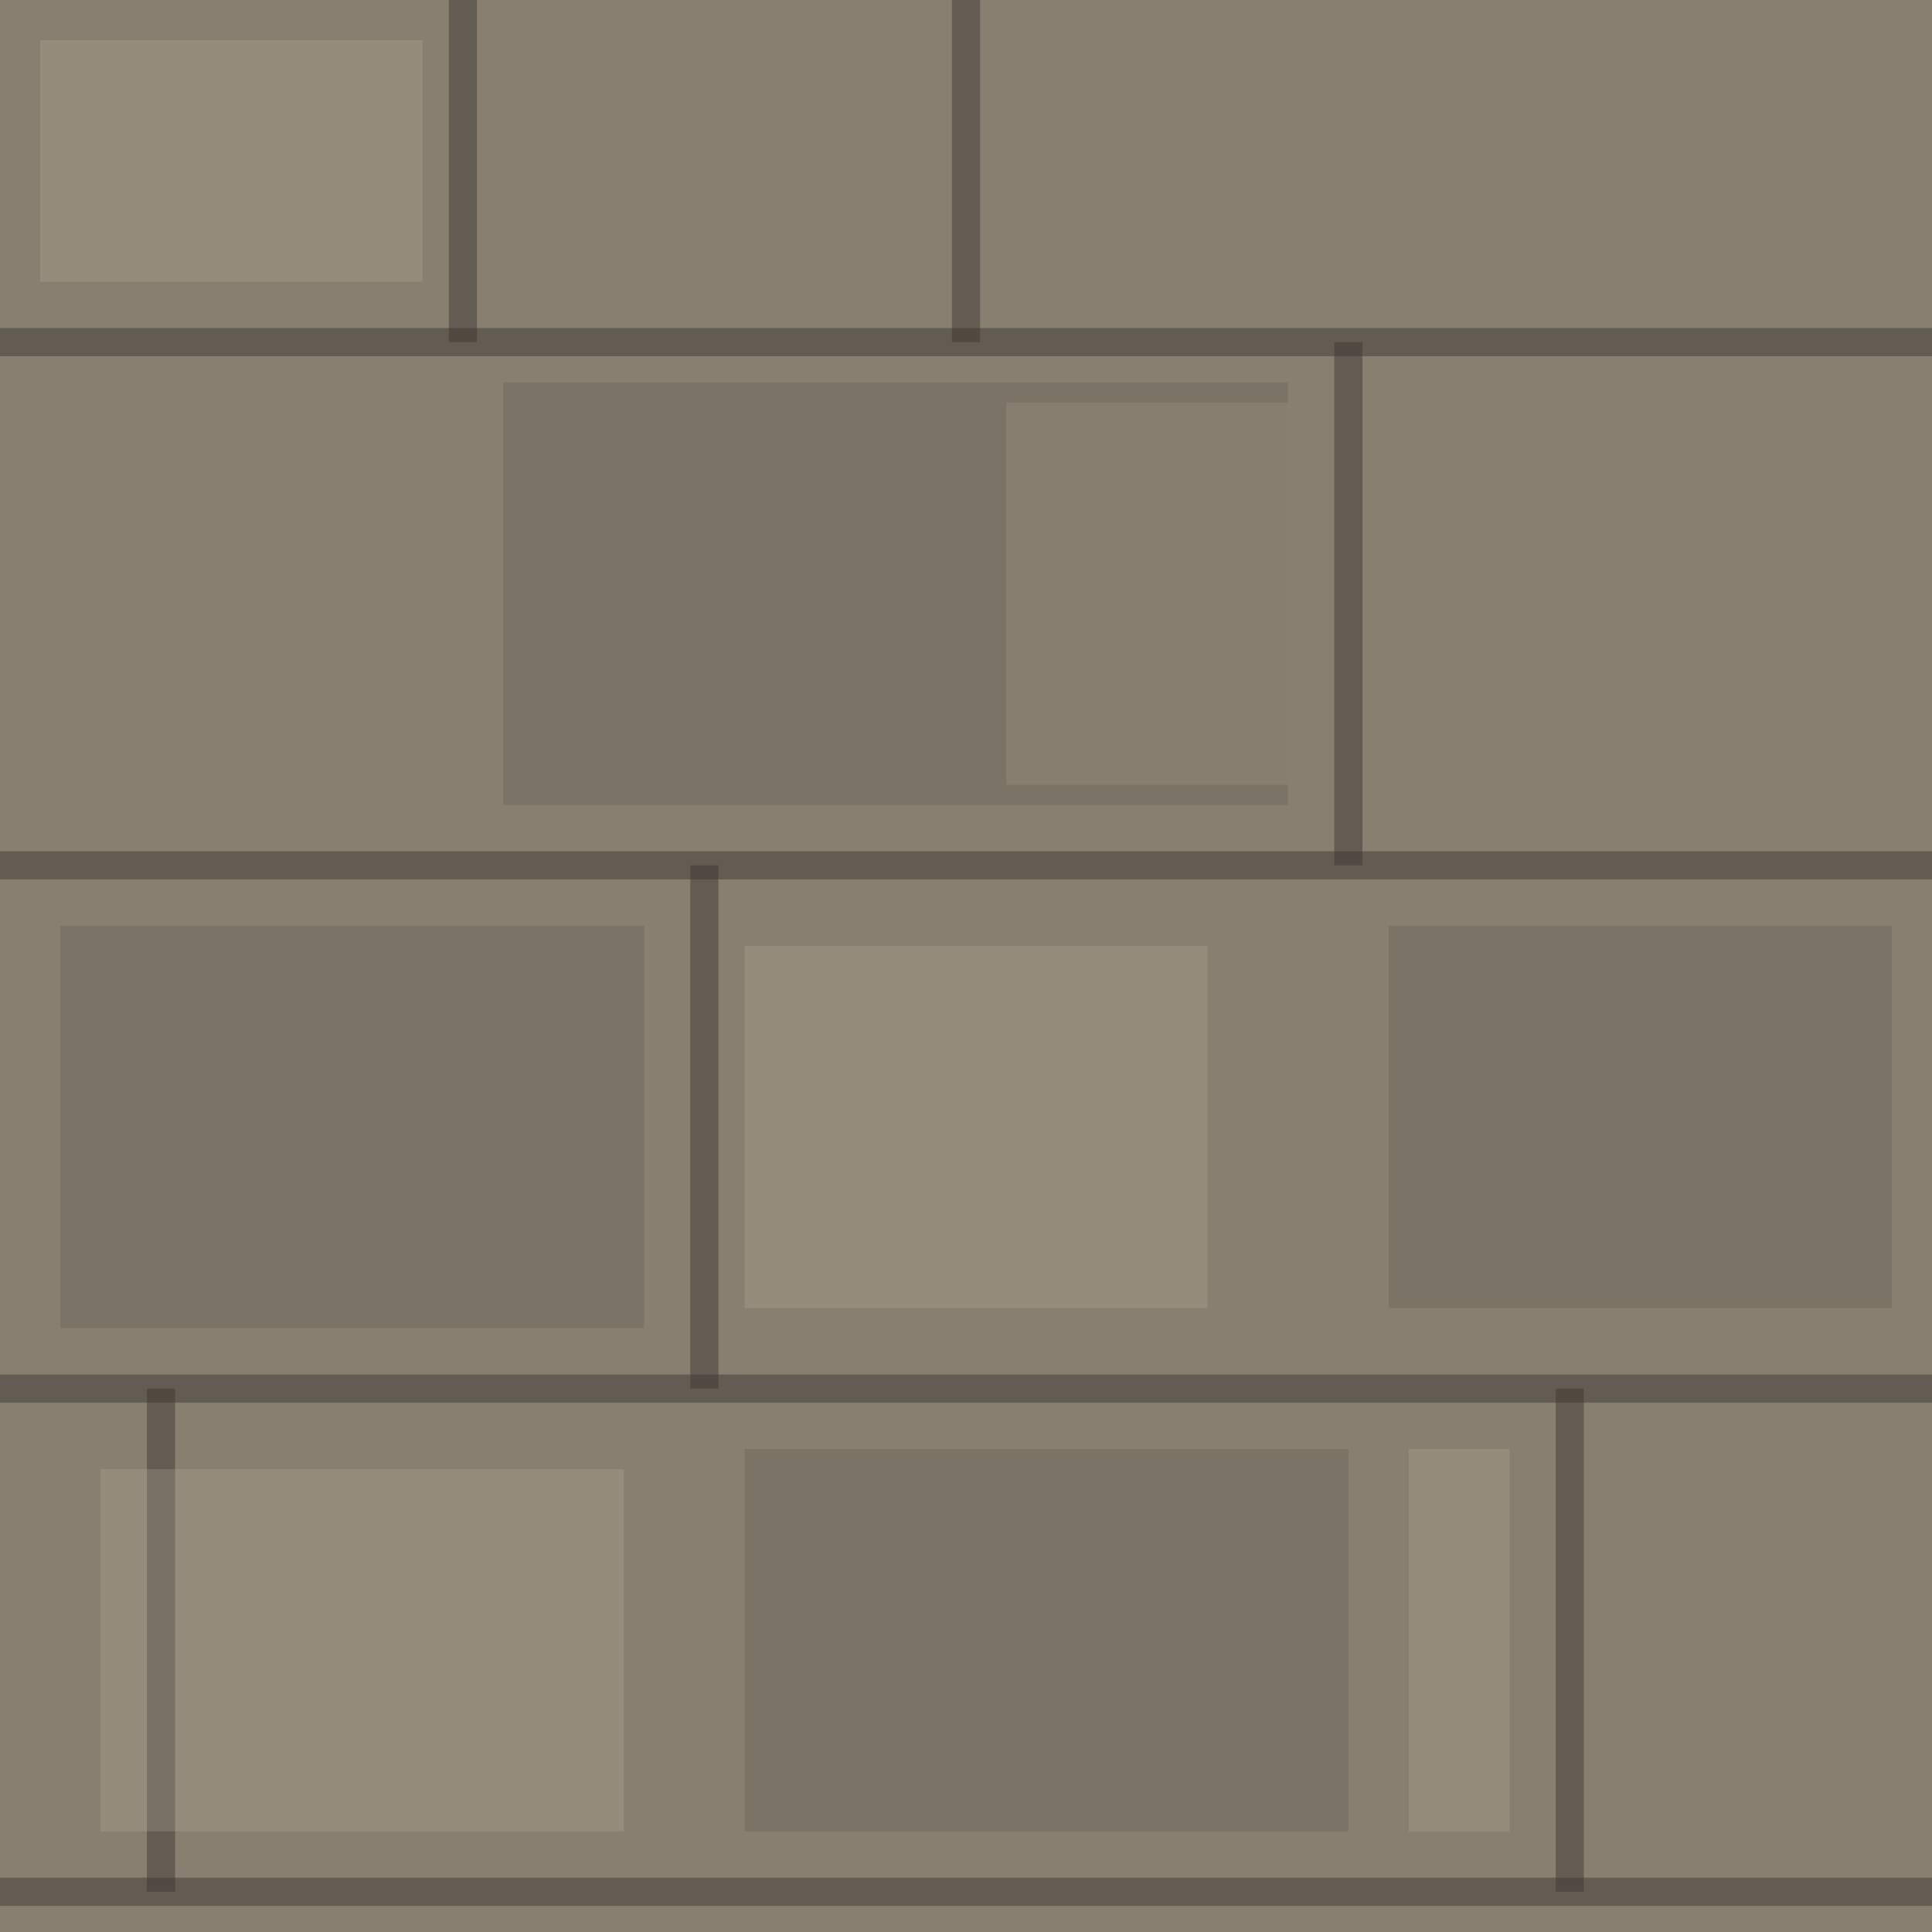
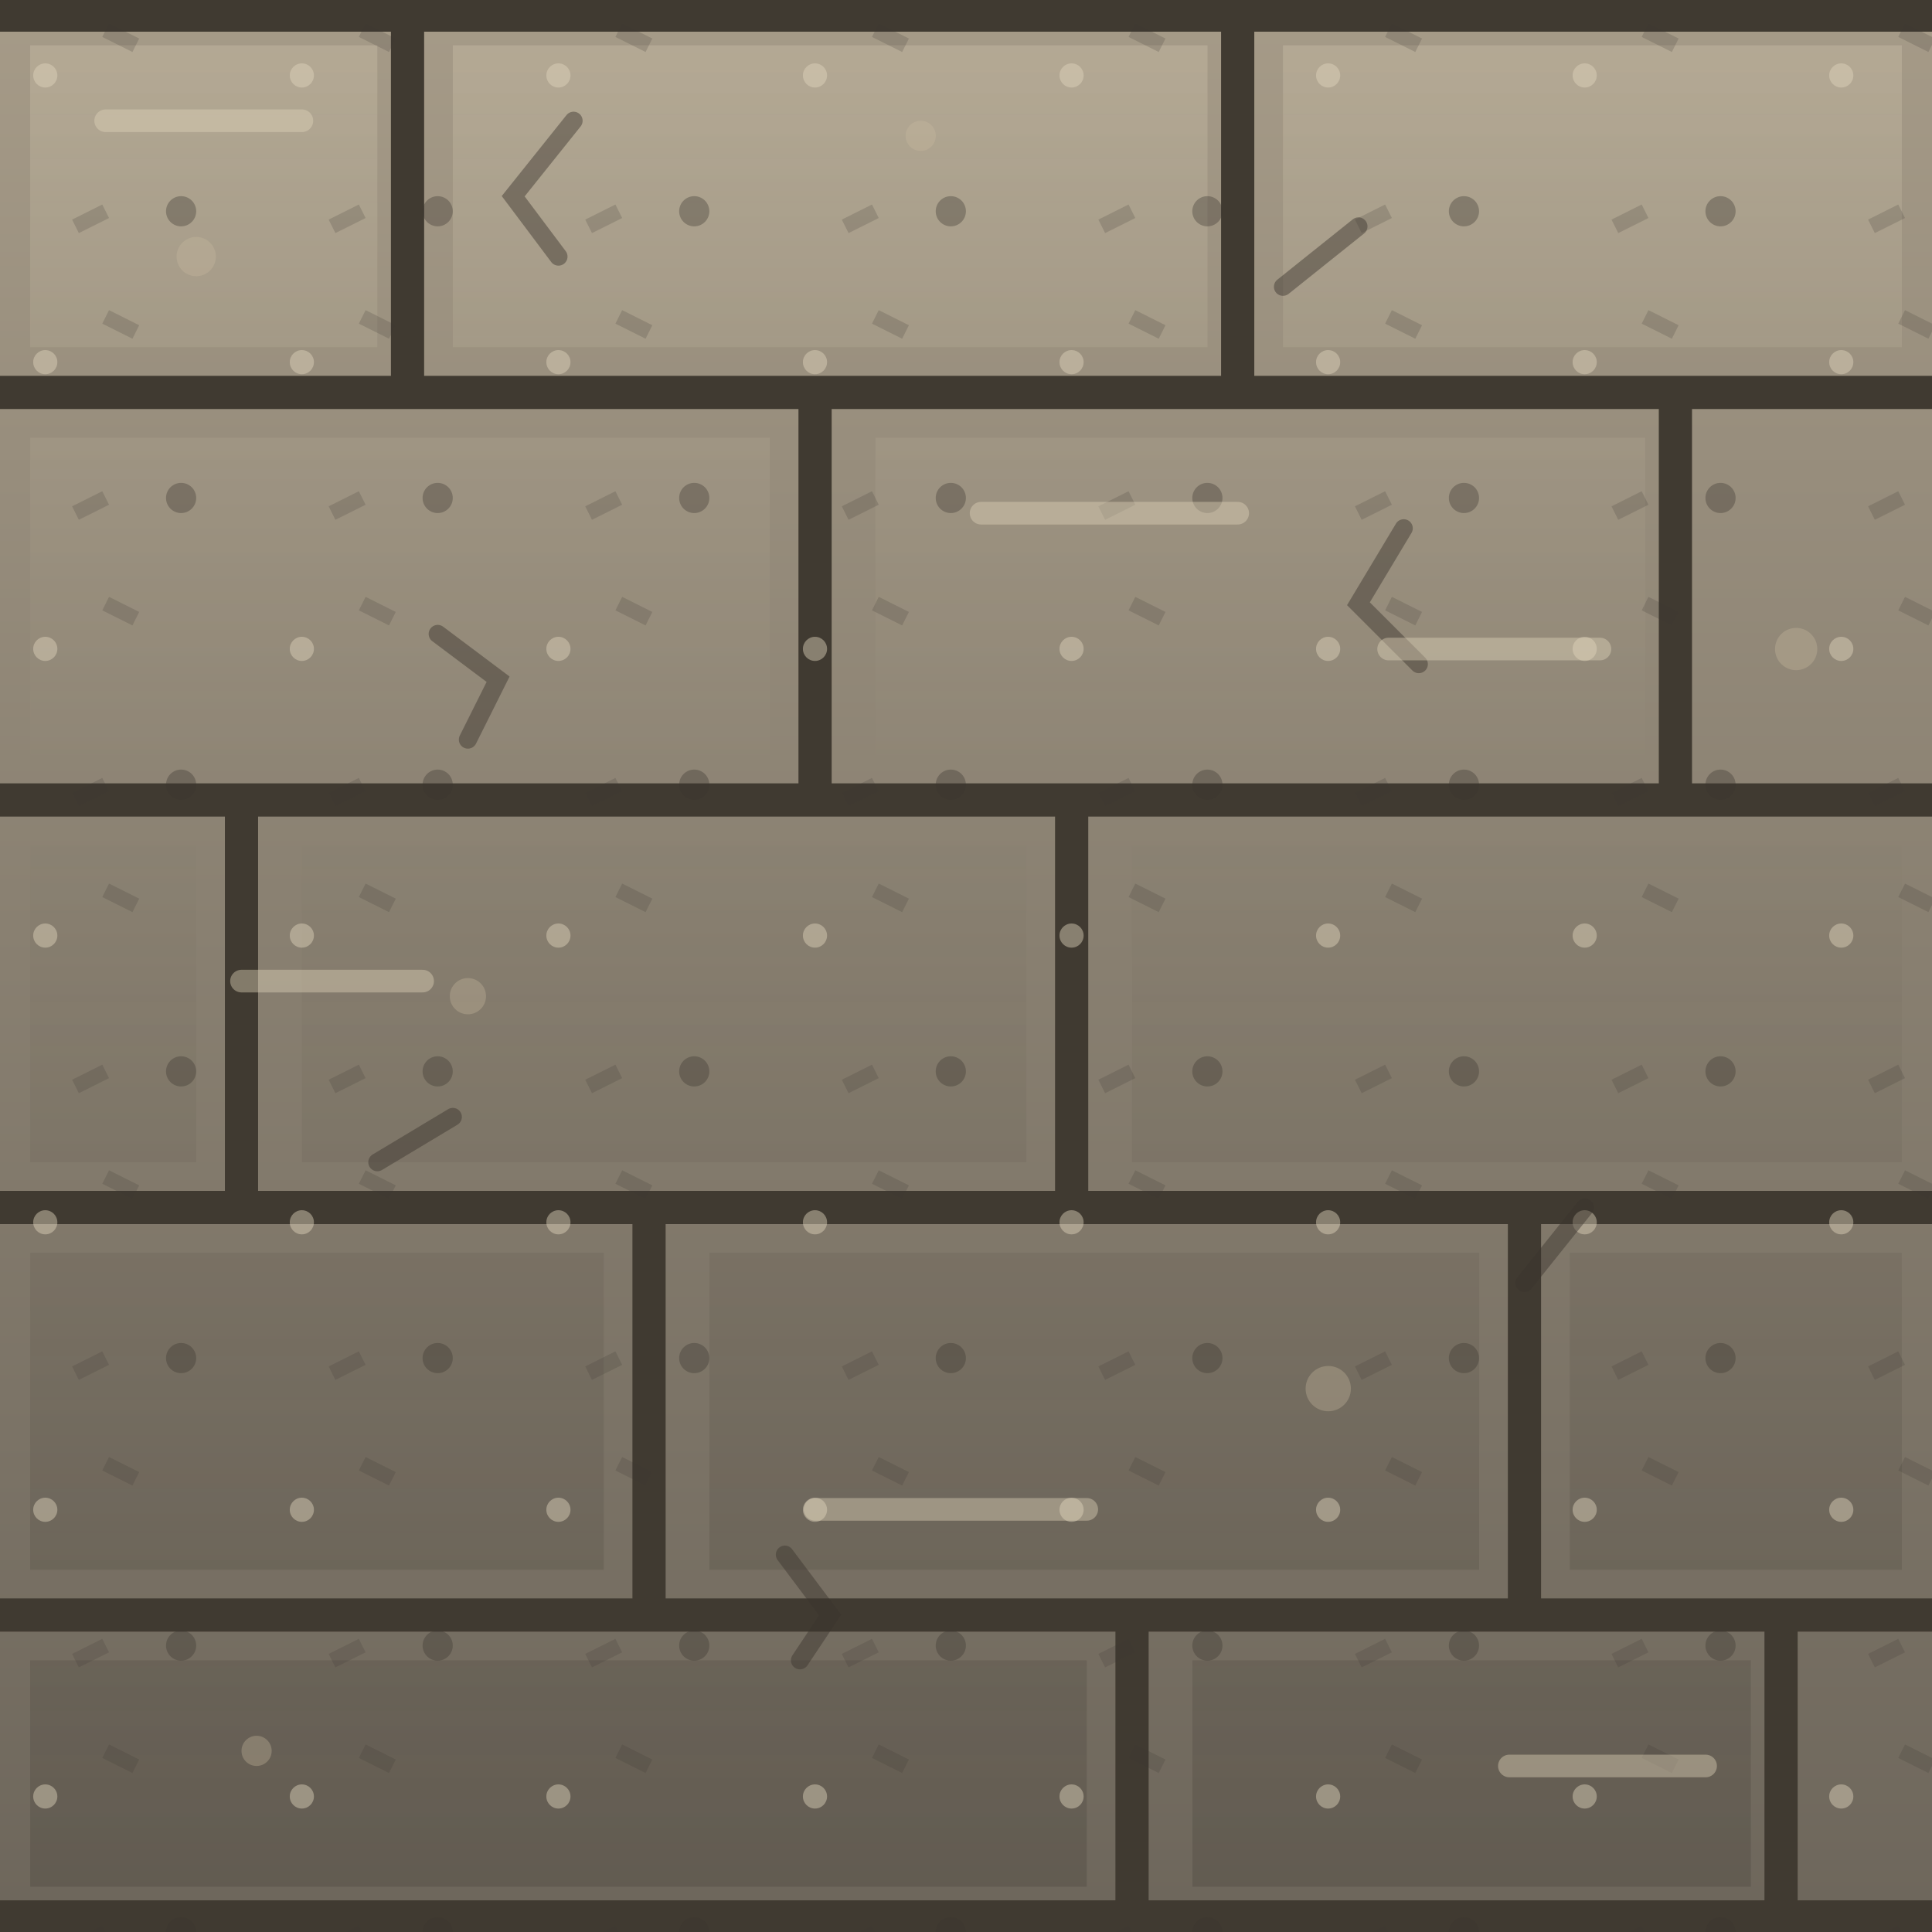
- <svg xmlns="http://www.w3.org/2000/svg" width="96" height="96" viewBox="0 0 96 96">
-   <rect width="96" height="96" fill="#887f70" />
-   <g stroke="#3c3832" stroke-opacity=".48" stroke-width="1.4" fill="none">
-     <path d="M0 17H96 M0 43H96 M0 69H96 M0 94H96" />
-     <path d="M23 0V17 M67 17V43 M35 43V69 M78 69V94 M48 0V17 M8 69V94" />
+ <svg xmlns="http://www.w3.org/2000/svg" width="128" height="128" viewBox="0 0 128 128">
+   <defs>
+     <linearGradient id="stone" x2="0" y2="1">
+       <stop stop-color="#a69b88" />
+       <stop offset=".48" stop-color="#898071" />
+       <stop offset="1" stop-color="#6d665b" />
+     </linearGradient>
+     <linearGradient id="face" x2="0" y2="1">
+       <stop stop-color="#d1c5ad" stop-opacity=".34" />
+       <stop offset="1" stop-color="#29251f" stop-opacity=".18" />
+     </linearGradient>
+     <pattern id="grain" width="17" height="19" patternUnits="userSpaceOnUse">
+       <circle cx="3" cy="5" r=".8" fill="#e1d5bd" opacity=".45" />
+       <circle cx="12" cy="14" r="1" fill="#39342d" opacity=".35" />
+       <path d="M7 2l2 1m-4 12l2-1" stroke="#403a32" stroke-opacity=".2" />
+     </pattern>
+   </defs>
+   <rect width="128" height="128" fill="url(#stone)" />
+   <g stroke="#403a31" stroke-width="2.2" stroke-linejoin="round">
+     <path d="M0 1H128 M0 26H128 M0 53H128 M0 80H128 M0 107H128 M0 127H128" />
+     <path d="M27 1V26 M82 1V26 M54 26V53 M111 26V53 M16 53V80 M71 53V80 M101 80V107 M43 80V107 M75 107V127 M118 107V127" />
  </g>
-   <g fill="#c2b6a1" fill-opacity=".23">
-     <path d="M2 2H21V14H2Z M50 20H64V39H50Z M37 47H60V65H37Z M5 73H31V91H5Z M70 72H75V91H70Z" />
+   <g fill="url(#face)">
+     <path d="M2 3H25V23H2Z M30 3H80V23H30Z M85 3H126V23H85Z M2 29H51V50H2Z M58 29H109V50H58Z M2 56H13V77H2Z M20 56H68V77H20Z M75 56H126V77H75Z M2 83H40V104H2Z M47 83H98V104H47Z M104 83H126V104H104Z M2 110H72V125H2Z M79 110H116V125H79Z" />
  </g>
-   <g fill="#282620" fill-opacity=".13">
-     <path d="M25 19H64V40H25Z M3 46H32V66H3Z M69 46H94V65H69Z M37 72H67V91H37Z" />
+   <g fill="url(#grain)">
+     <rect width="128" height="128" />
+   </g>
+   <g fill="none" stroke-linecap="round">
+     <path d="M38 8l-4 5 3 4m53-2l-5 4m-56 23l4 3-2 4m62-14l-3 5 4 4m-69 33l5-3m75 6l-4 5m-49 18l3 4-2 3" stroke="#3b352d" stroke-opacity=".45" stroke-width="1.2" />
+     <path d="M7 8h13m45 26h17m-66 31h12m64-22h14m-52 57h18m28 17h13" stroke="#e1d4bb" stroke-opacity=".42" stroke-width="1.5" />
+   </g>
+   <g fill="#c8b99e" opacity=".34">
+     <circle cx="13" cy="17" r="1.3" />
+     <circle cx="61" cy="9" r="1" />
+     <circle cx="119" cy="43" r="1.4" />
+     <circle cx="31" cy="66" r="1.2" />
+     <circle cx="88" cy="92" r="1.5" />
+     <circle cx="17" cy="116" r="1" />
  </g>
</svg>
